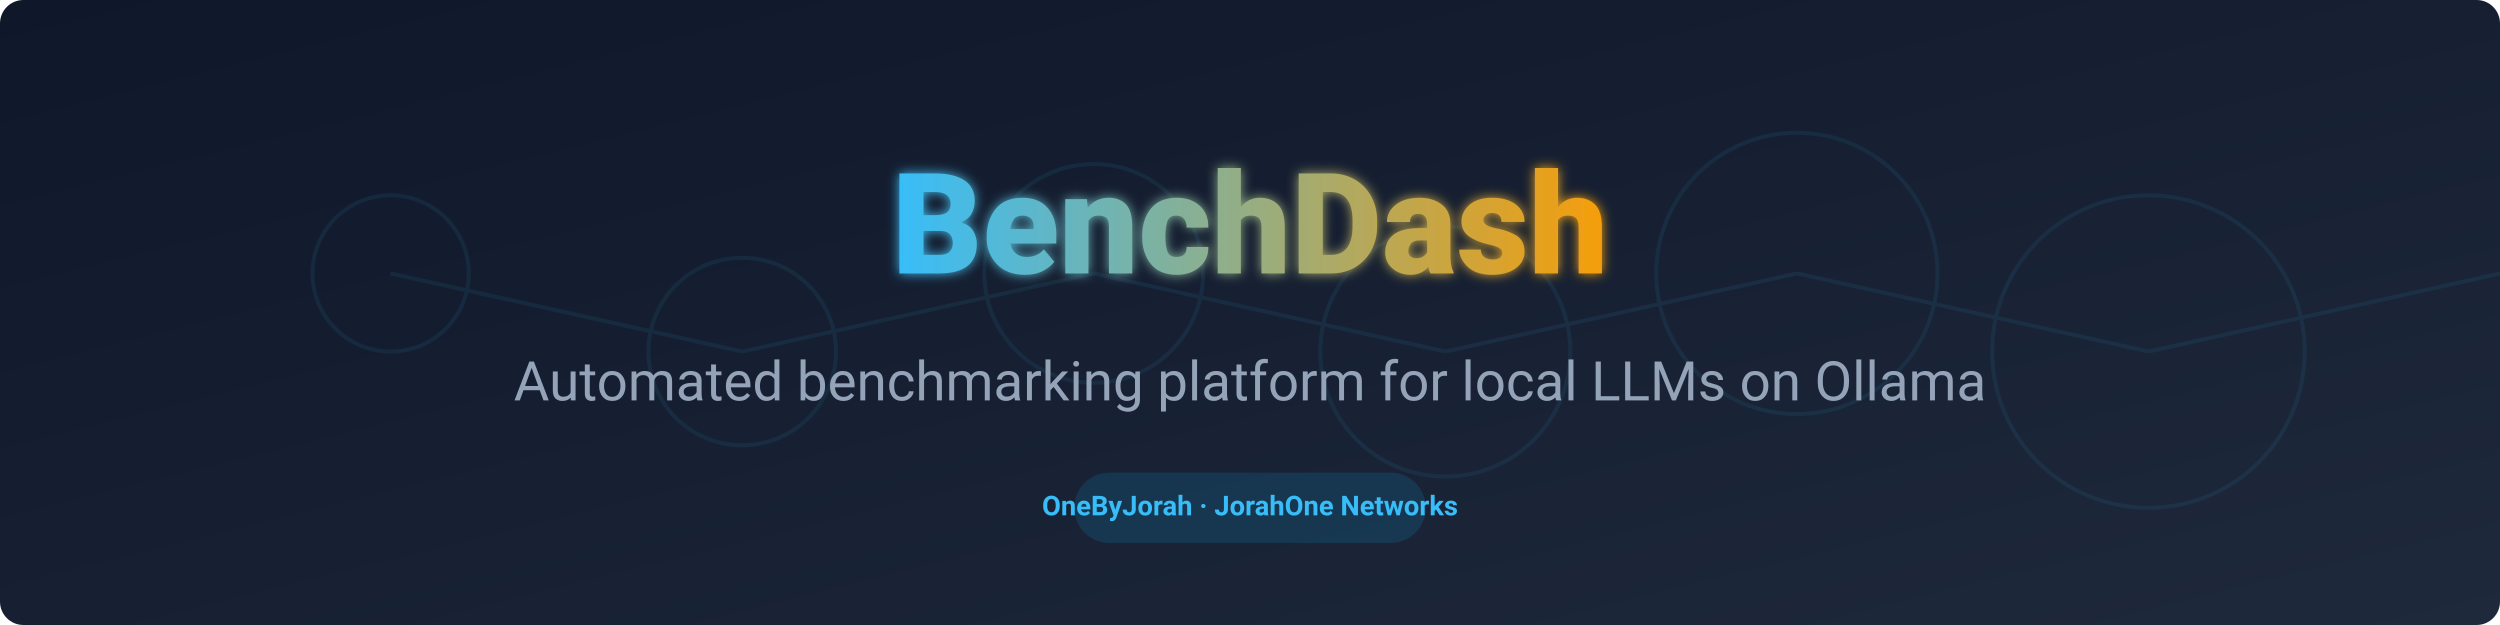
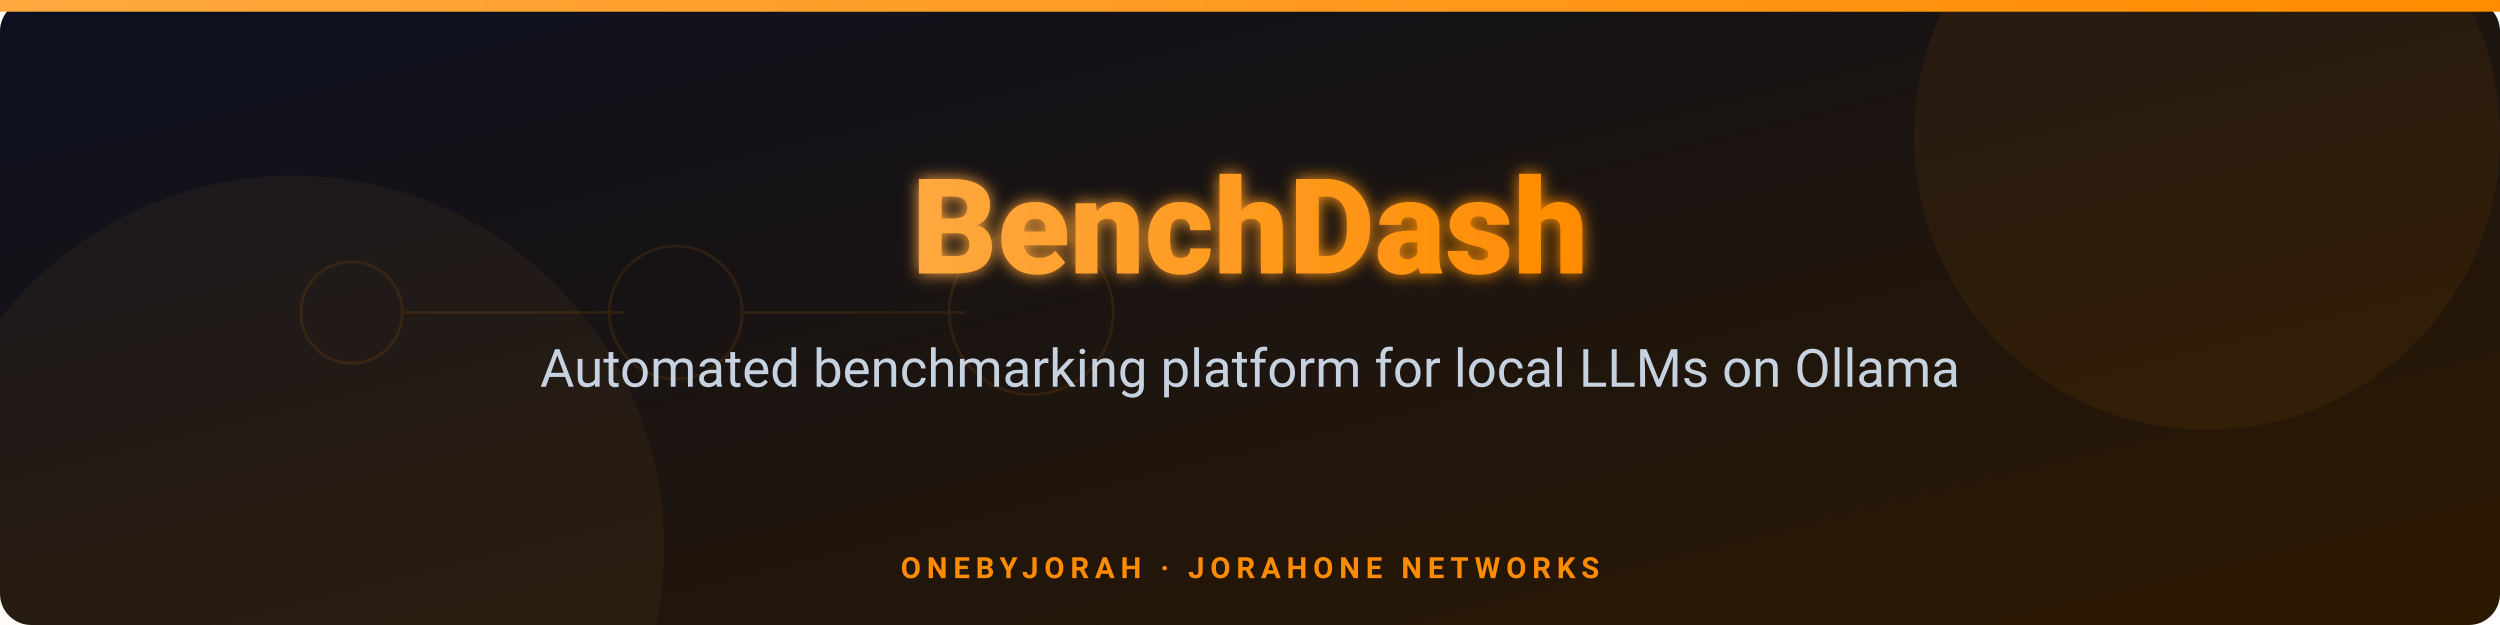
- <svg xmlns="http://www.w3.org/2000/svg" viewBox="0 0 1280 320" width="1280" height="320">
+ <svg xmlns="http://www.w3.org/2000/svg" viewBox="0 0 1280 320" width="1280" height="320" role="img" aria-label="BenchDash">
  <defs>
    <linearGradient id="bg" x1="0%" y1="0%" x2="100%" y2="100%">
-       <stop offset="0%" style="stop-color:#0f172a;stop-opacity:1" />
-       <stop offset="100%" style="stop-color:#1e293b;stop-opacity:1" />
+       <stop offset="0%" stop-color="#0b1020" />
+       <stop offset="100%" stop-color="#2d1900" />
    </linearGradient>
    <linearGradient id="accent" x1="0%" y1="0%" x2="100%" y2="0%">
-       <stop offset="0%" style="stop-color:#38bdf8;stop-opacity:1" />
-       <stop offset="100%" style="stop-color:#f59e0b;stop-opacity:1" />
+       <stop offset="0%" stop-color="#ffa83f" />
+       <stop offset="100%" stop-color="#ff8c00" />
    </linearGradient>
    <filter id="glow" x="-20%" y="-20%" width="140%" height="140%">
-       <feGaussianBlur stdDeviation="3" result="blur" />
-       <feComposite in="SourceGraphic" in2="blur" operator="over" />
+       <feGaussianBlur stdDeviation="4" result="b" />
+       <feComposite in="SourceGraphic" in2="b" operator="over" />
    </filter>
  </defs>
-   <rect width="1280" height="320" fill="url(#bg)" rx="12" />
-   <g opacity="0.08" stroke="#38bdf8" stroke-width="2" fill="none">
-     <circle cx="200" cy="140" r="40" />
-     <line x1="200" y1="140" x2="380" y2="180" />
-     <circle cx="380" cy="180" r="48" />
-     <line x1="380" y1="180" x2="560" y2="140" />
-     <circle cx="560" cy="140" r="56" />
-     <line x1="560" y1="140" x2="740" y2="180" />
-     <circle cx="740" cy="180" r="64" />
-     <line x1="740" y1="180" x2="920" y2="140" />
-     <circle cx="920" cy="140" r="72" />
-     <line x1="920" y1="140" x2="1100" y2="180" />
-     <circle cx="1100" cy="180" r="80" />
-     <line x1="1100" y1="180" x2="1280" y2="140" />
+   <rect width="1280" height="320" rx="16" fill="url(#bg)" />
+   <rect x="0" y="0" width="1280" height="6" fill="url(#accent)" />
+   <circle cx="1130" cy="70" r="150" fill="#ff8c00" opacity="0.06" />
+   <circle cx="150" cy="280" r="190" fill="#ffa83f" opacity="0.05" />
+   <g opacity="0.10" stroke="#ff8c00" stroke-width="1.5" fill="none">
+     <circle cx="180" cy="160" r="26" />
+     <line x1="206" y1="160" x2="320" y2="160" />
+     <circle cx="346" cy="160" r="34" />
+     <line x1="380" y1="160" x2="494" y2="160" />
+     <circle cx="528" cy="160" r="42" />
  </g>
-   <text x="640" y="140" font-family="-apple-system,BlinkMacSystemFont,Segoe UI,Roboto,Helvetica,Arial,sans-serif" font-size="72" font-weight="800" fill="url(#accent)" text-anchor="middle" filter="url(#glow)">BenchDash</text>
-   <text x="640" y="205" font-family="-apple-system,BlinkMacSystemFont,Segoe UI,Roboto,Helvetica,Arial,sans-serif" font-size="28" fill="#94a3b8" text-anchor="middle">Automated benchmarking platform for local LLMs on Ollama</text>
-   <g transform="translate(640, 260)" text-anchor="middle">
-     <rect x="-90" y="-18" width="180" height="36" rx="18" fill="#0ea5e9" opacity="0.15" />
-     <text font-family="-apple-system,BlinkMacSystemFont,Segoe UI,Roboto,Helvetica,Arial,sans-serif" font-size="14" font-weight="600" fill="#38bdf8" dominant-baseline="middle">OneByJorah · JorahOne Networks</text>
-   </g>
+   <text x="640" y="140" font-family="-apple-system,BlinkMacSystemFont,Segoe UI,Roboto,Helvetica,Arial,sans-serif" font-size="68" font-weight="800" fill="url(#accent)" text-anchor="middle" filter="url(#glow)">BenchDash</text>
+   <text x="640" y="198" font-family="-apple-system,BlinkMacSystemFont,Segoe UI,Roboto,Helvetica,Arial,sans-serif" font-size="27" fill="#c7d2e0" text-anchor="middle">Automated benchmarking platform for local LLMs on Ollama</text>
+   <text x="640" y="252" font-family="-apple-system,BlinkMacSystemFont,Segoe UI,Roboto,Helvetica,Arial,sans-serif" font-size="18" fill="#ffa83f" opacity="0.85" text-anchor="middle" />
+   <text x="640" y="296" font-family="-apple-system,BlinkMacSystemFont,Segoe UI,Roboto,Helvetica,Arial,sans-serif" font-size="15" font-weight="600" fill="#ff8c00" letter-spacing="3" text-anchor="middle">ONEBYJORAH  ·  JORAHONE NETWORKS</text>
</svg>
